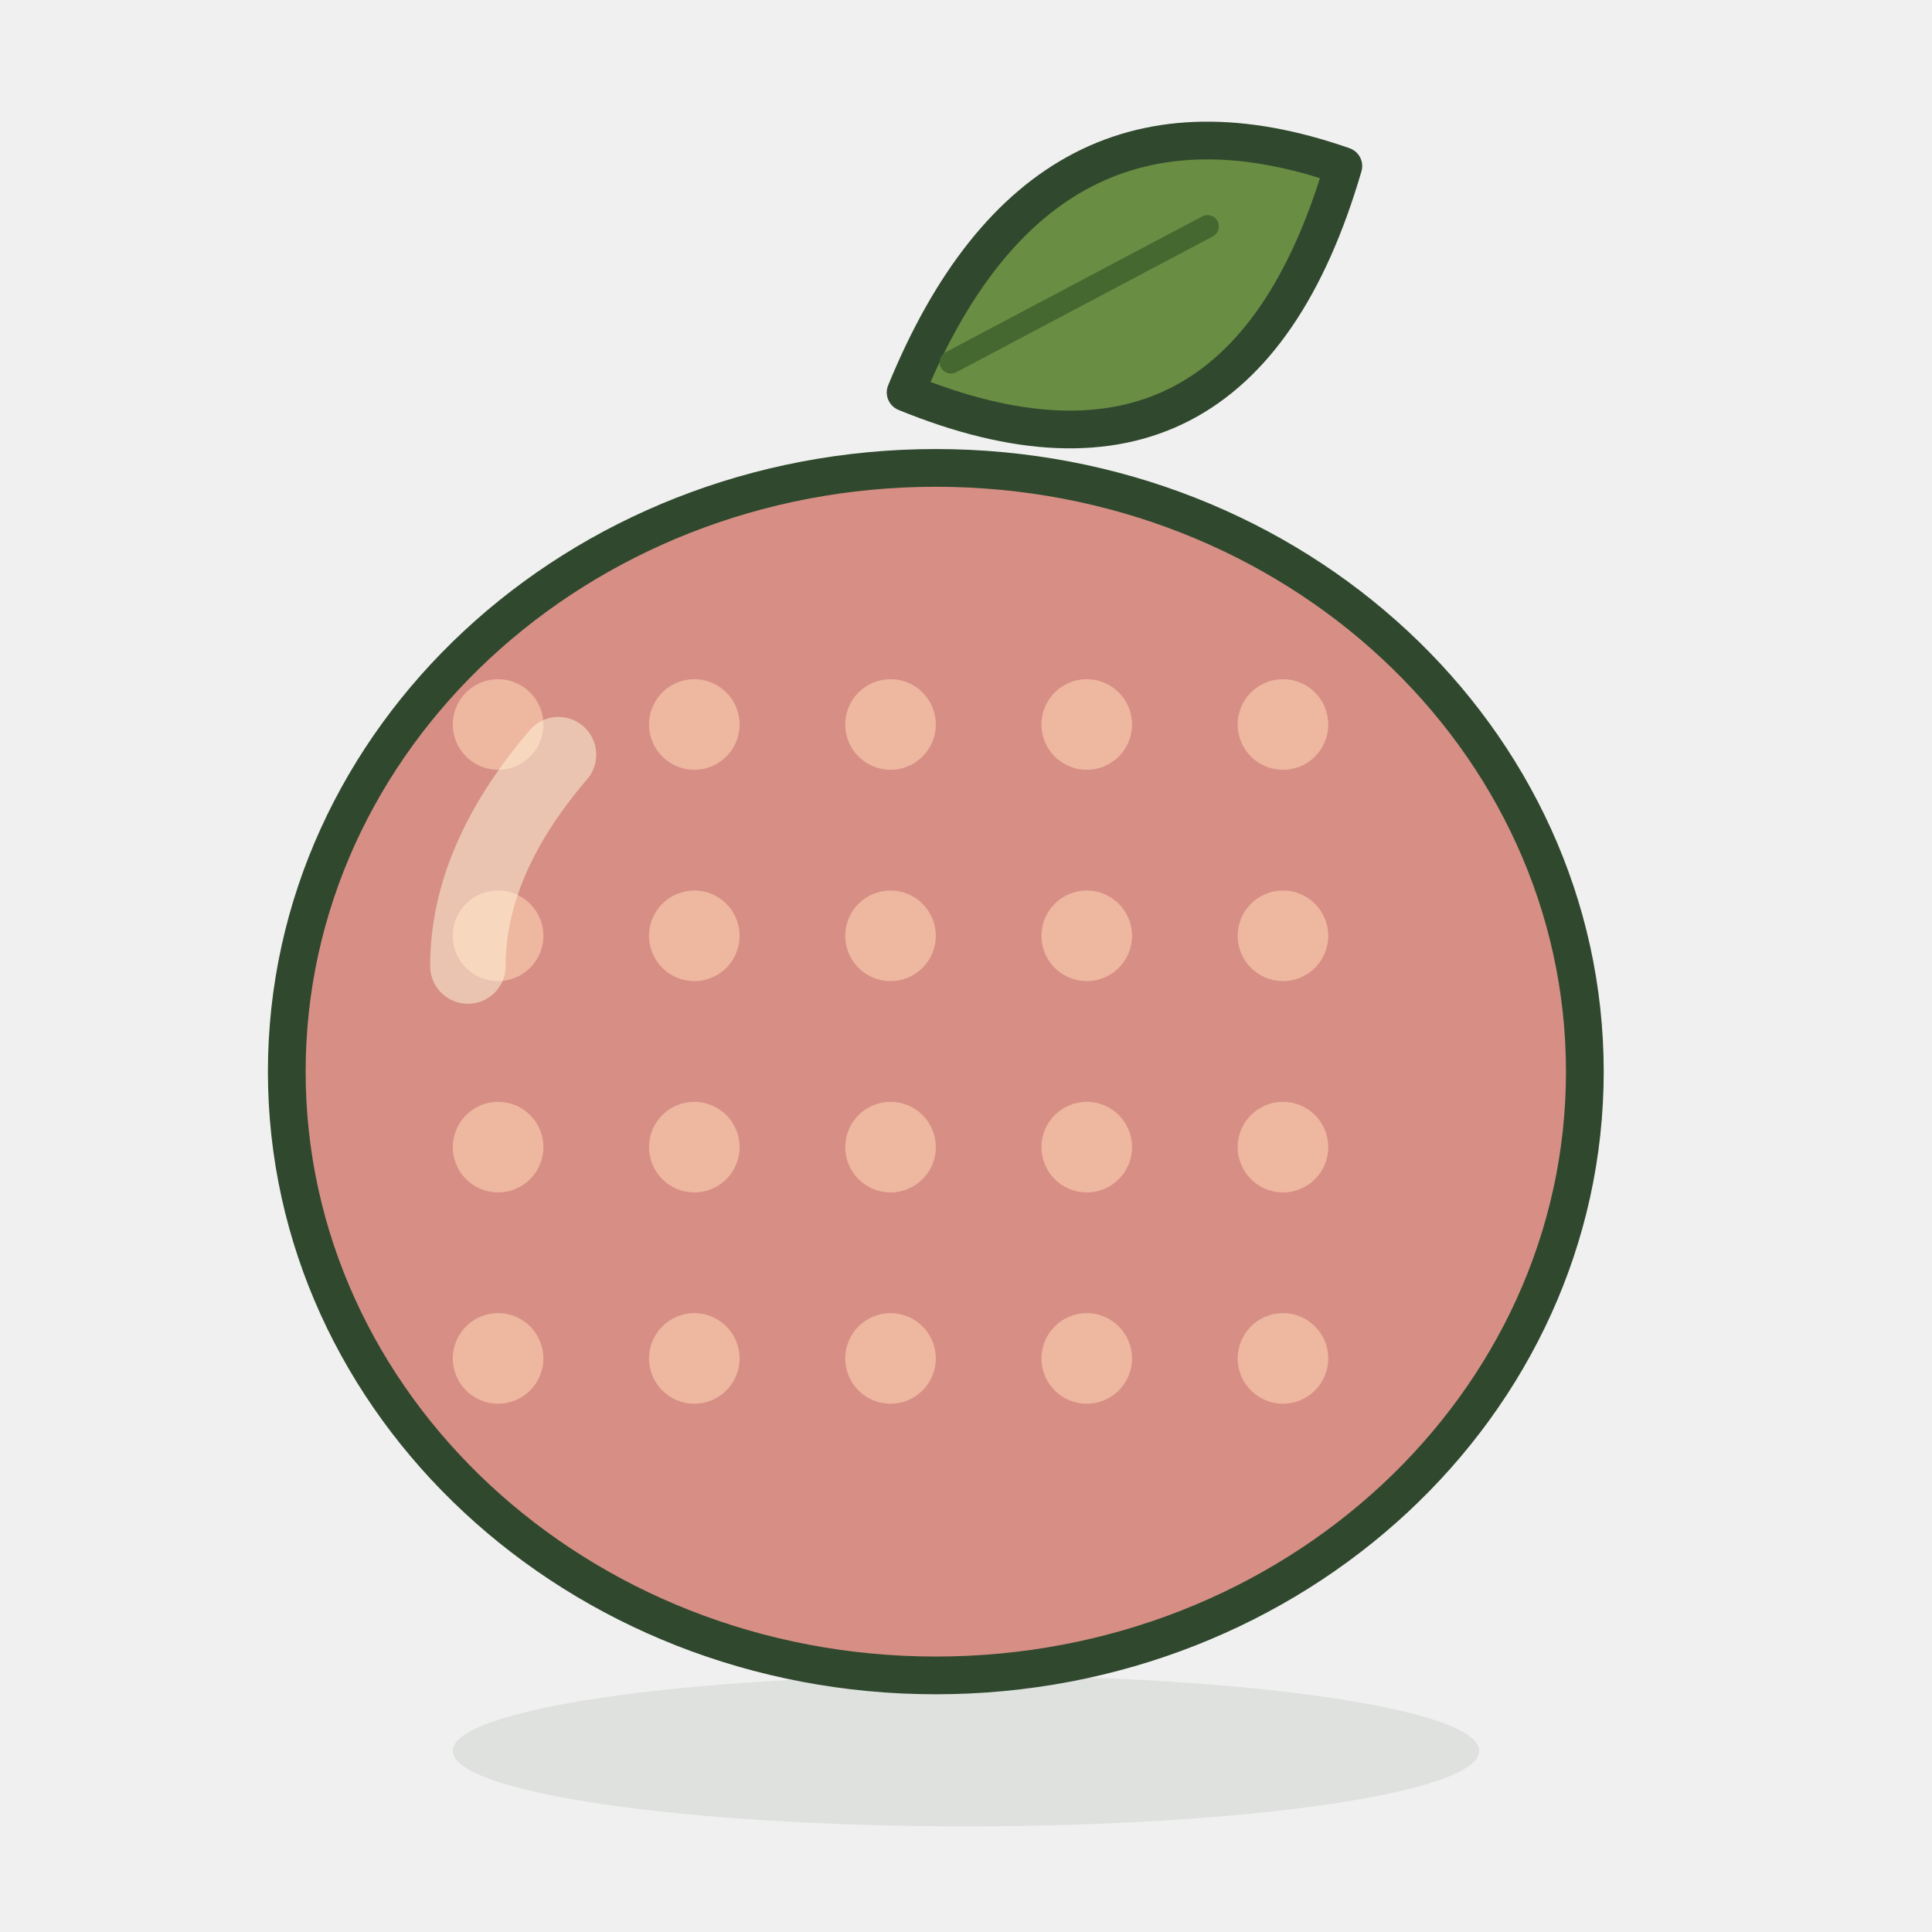
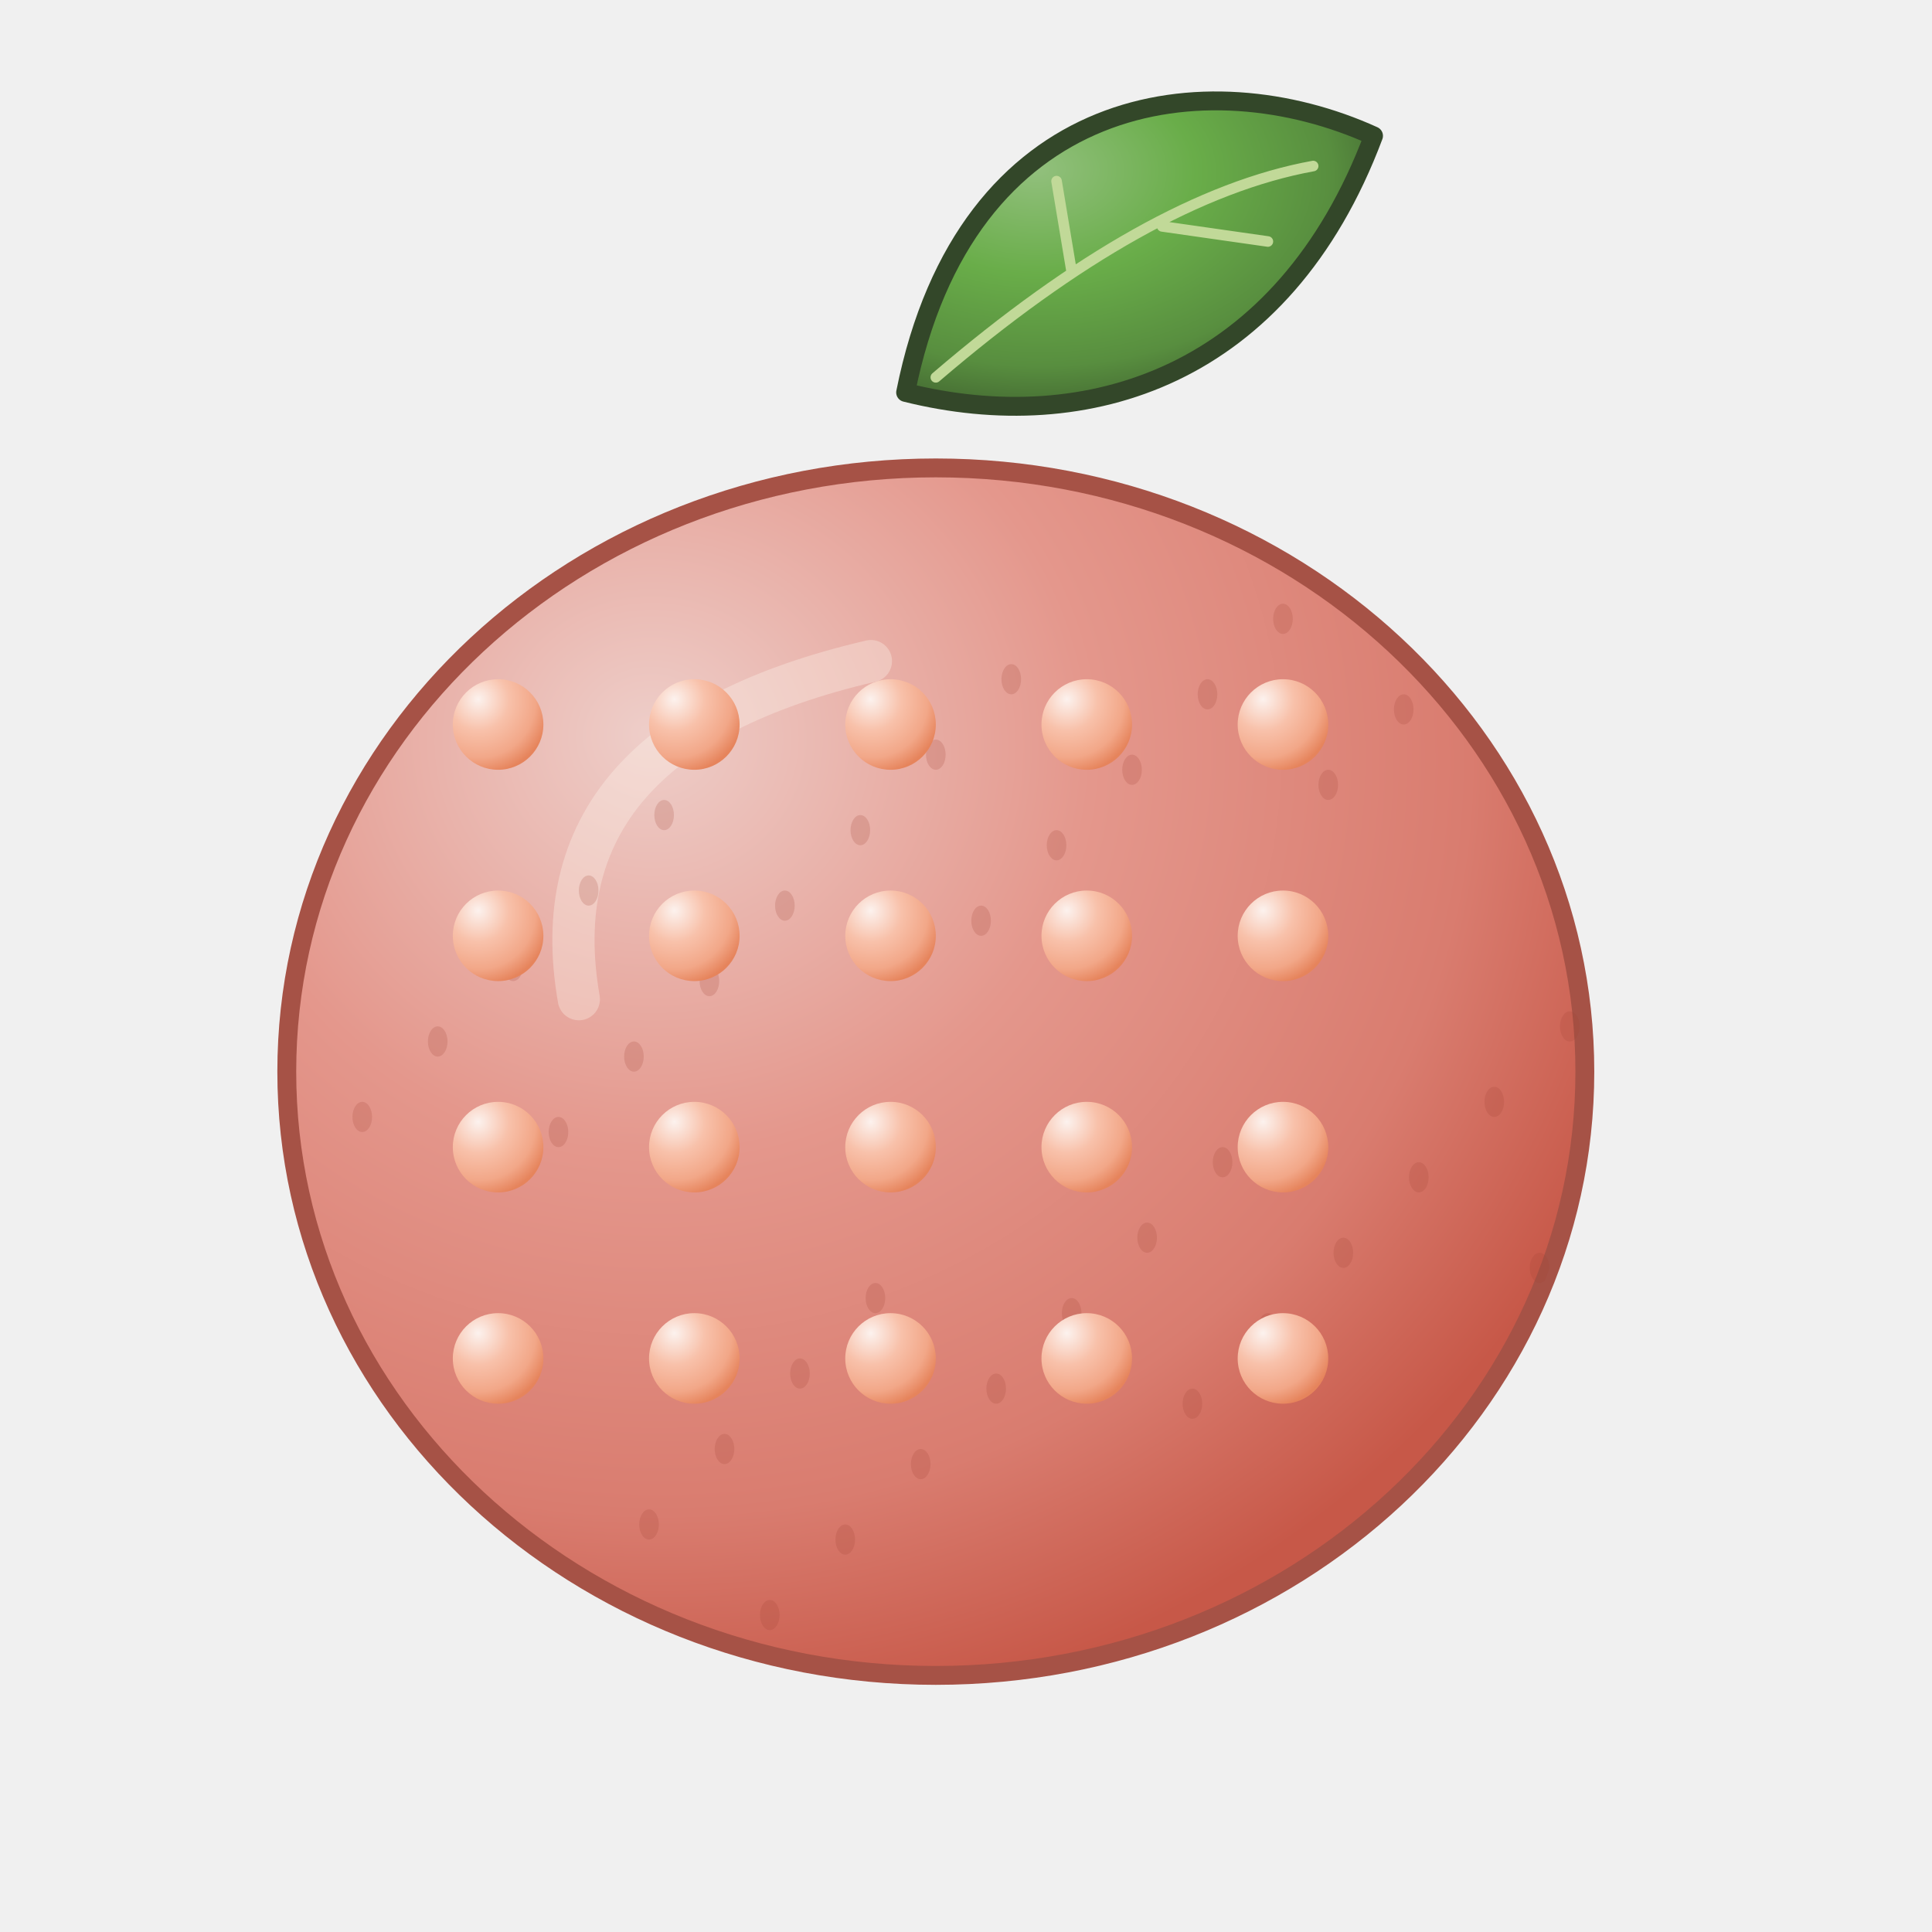
- <svg xmlns="http://www.w3.org/2000/svg" width="128" height="128" viewBox="0 0 128 128">
-   <ellipse cx="64" cy="116" rx="34" ry="5" fill="#30492e" opacity=".09" />
-   <ellipse cx="62" cy="71" rx="43" ry="40" fill="#d78f85" stroke="#30492e" stroke-width="2.5" />
-   <ellipse cx="33" cy="48" rx="3" ry="3" fill="#eeb7a0" stroke="none" stroke-width="2.5" />
-   <ellipse cx="33" cy="62" rx="3" ry="3" fill="#eeb7a0" stroke="none" stroke-width="2.5" />
-   <ellipse cx="33" cy="76" rx="3" ry="3" fill="#eeb7a0" stroke="none" stroke-width="2.5" />
-   <ellipse cx="33" cy="90" rx="3" ry="3" fill="#eeb7a0" stroke="none" stroke-width="2.5" />
-   <ellipse cx="46" cy="48" rx="3" ry="3" fill="#eeb7a0" stroke="none" stroke-width="2.5" />
-   <ellipse cx="46" cy="62" rx="3" ry="3" fill="#eeb7a0" stroke="none" stroke-width="2.5" />
-   <ellipse cx="46" cy="76" rx="3" ry="3" fill="#eeb7a0" stroke="none" stroke-width="2.5" />
-   <ellipse cx="46" cy="90" rx="3" ry="3" fill="#eeb7a0" stroke="none" stroke-width="2.5" />
-   <ellipse cx="59" cy="48" rx="3" ry="3" fill="#eeb7a0" stroke="none" stroke-width="2.5" />
-   <ellipse cx="59" cy="62" rx="3" ry="3" fill="#eeb7a0" stroke="none" stroke-width="2.5" />
-   <ellipse cx="59" cy="76" rx="3" ry="3" fill="#eeb7a0" stroke="none" stroke-width="2.5" />
-   <ellipse cx="59" cy="90" rx="3" ry="3" fill="#eeb7a0" stroke="none" stroke-width="2.5" />
-   <ellipse cx="72" cy="48" rx="3" ry="3" fill="#eeb7a0" stroke="none" stroke-width="2.5" />
-   <ellipse cx="72" cy="62" rx="3" ry="3" fill="#eeb7a0" stroke="none" stroke-width="2.5" />
-   <ellipse cx="72" cy="76" rx="3" ry="3" fill="#eeb7a0" stroke="none" stroke-width="2.5" />
-   <ellipse cx="72" cy="90" rx="3" ry="3" fill="#eeb7a0" stroke="none" stroke-width="2.5" />
-   <ellipse cx="85" cy="48" rx="3" ry="3" fill="#eeb7a0" stroke="none" stroke-width="2.5" />
-   <ellipse cx="85" cy="62" rx="3" ry="3" fill="#eeb7a0" stroke="none" stroke-width="2.5" />
-   <ellipse cx="85" cy="76" rx="3" ry="3" fill="#eeb7a0" stroke="none" stroke-width="2.5" />
-   <ellipse cx="85" cy="90" rx="3" ry="3" fill="#eeb7a0" stroke="none" stroke-width="2.5" />
-   <path d="M60 26q9 -22 29 -15q-7 24 -29 15" fill="#698d43" stroke="#30492e" stroke-width="2.5" stroke-linejoin="round" stroke-linecap="round" />
-   <path d="M63 24l17 -9" fill="none" stroke="#456831" stroke-width="1.5" stroke-linejoin="round" stroke-linecap="round" />
-   <path d="M37 50q-6 7 -6 14" fill="none" stroke="#fff9dd" stroke-width="5" stroke-linecap="round" opacity=".5" />
+ <svg xmlns="http://www.w3.org/2000/svg" width="256" height="256" viewBox="0 0 128 128">
+   <defs>
+     <radialGradient id="f0" cx="29%" cy="25%" r="80%" fx="28%" fy="22%">
+       <stop offset="0%" stop-color="#eecec9" />
+       <stop offset="42%" stop-color="#e4978c" />
+       <stop offset="78%" stop-color="#d97c6f" />
+       <stop offset="100%" stop-color="#c75848" />
+     </radialGradient>
+     <clipPath id="skin">
+       <ellipse cx="62" cy="71" rx="43" ry="40" fill="#fff" stroke="none" stroke-width="1.25" />
+     </clipPath>
+     <radialGradient id="f1" cx="29%" cy="25%" r="80%" fx="28%" fy="22%">
+       <stop offset="0%" stop-color="#fcf2ee" />
+       <stop offset="42%" stop-color="#f8c1aa" />
+       <stop offset="78%" stop-color="#f2a788" />
+       <stop offset="100%" stop-color="#e6845c" />
+     </radialGradient>
+     <radialGradient id="f2" cx="29%" cy="25%" r="80%" fx="28%" fy="22%">
+       <stop offset="0%" stop-color="#fcf2ee" />
+       <stop offset="42%" stop-color="#f8c1aa" />
+       <stop offset="78%" stop-color="#f2a788" />
+       <stop offset="100%" stop-color="#e6845c" />
+     </radialGradient>
+     <radialGradient id="f3" cx="29%" cy="25%" r="80%" fx="28%" fy="22%">
+       <stop offset="0%" stop-color="#fcf2ee" />
+       <stop offset="42%" stop-color="#f8c1aa" />
+       <stop offset="78%" stop-color="#f2a788" />
+       <stop offset="100%" stop-color="#e6845c" />
+     </radialGradient>
+     <radialGradient id="f4" cx="29%" cy="25%" r="80%" fx="28%" fy="22%">
+       <stop offset="0%" stop-color="#fcf2ee" />
+       <stop offset="42%" stop-color="#f8c1aa" />
+       <stop offset="78%" stop-color="#f2a788" />
+       <stop offset="100%" stop-color="#e6845c" />
+     </radialGradient>
+     <radialGradient id="f5" cx="29%" cy="25%" r="80%" fx="28%" fy="22%">
+       <stop offset="0%" stop-color="#fcf2ee" />
+       <stop offset="42%" stop-color="#f8c1aa" />
+       <stop offset="78%" stop-color="#f2a788" />
+       <stop offset="100%" stop-color="#e6845c" />
+     </radialGradient>
+     <radialGradient id="f6" cx="29%" cy="25%" r="80%" fx="28%" fy="22%">
+       <stop offset="0%" stop-color="#fcf2ee" />
+       <stop offset="42%" stop-color="#f8c1aa" />
+       <stop offset="78%" stop-color="#f2a788" />
+       <stop offset="100%" stop-color="#e6845c" />
+     </radialGradient>
+     <radialGradient id="f7" cx="29%" cy="25%" r="80%" fx="28%" fy="22%">
+       <stop offset="0%" stop-color="#fcf2ee" />
+       <stop offset="42%" stop-color="#f8c1aa" />
+       <stop offset="78%" stop-color="#f2a788" />
+       <stop offset="100%" stop-color="#e6845c" />
+     </radialGradient>
+     <radialGradient id="f8" cx="29%" cy="25%" r="80%" fx="28%" fy="22%">
+       <stop offset="0%" stop-color="#fcf2ee" />
+       <stop offset="42%" stop-color="#f8c1aa" />
+       <stop offset="78%" stop-color="#f2a788" />
+       <stop offset="100%" stop-color="#e6845c" />
+     </radialGradient>
+     <radialGradient id="f9" cx="29%" cy="25%" r="80%" fx="28%" fy="22%">
+       <stop offset="0%" stop-color="#fcf2ee" />
+       <stop offset="42%" stop-color="#f8c1aa" />
+       <stop offset="78%" stop-color="#f2a788" />
+       <stop offset="100%" stop-color="#e6845c" />
+     </radialGradient>
+     <radialGradient id="f10" cx="29%" cy="25%" r="80%" fx="28%" fy="22%">
+       <stop offset="0%" stop-color="#fcf2ee" />
+       <stop offset="42%" stop-color="#f8c1aa" />
+       <stop offset="78%" stop-color="#f2a788" />
+       <stop offset="100%" stop-color="#e6845c" />
+     </radialGradient>
+     <radialGradient id="f11" cx="29%" cy="25%" r="80%" fx="28%" fy="22%">
+       <stop offset="0%" stop-color="#fcf2ee" />
+       <stop offset="42%" stop-color="#f8c1aa" />
+       <stop offset="78%" stop-color="#f2a788" />
+       <stop offset="100%" stop-color="#e6845c" />
+     </radialGradient>
+     <radialGradient id="f12" cx="29%" cy="25%" r="80%" fx="28%" fy="22%">
+       <stop offset="0%" stop-color="#fcf2ee" />
+       <stop offset="42%" stop-color="#f8c1aa" />
+       <stop offset="78%" stop-color="#f2a788" />
+       <stop offset="100%" stop-color="#e6845c" />
+     </radialGradient>
+     <radialGradient id="f13" cx="29%" cy="25%" r="80%" fx="28%" fy="22%">
+       <stop offset="0%" stop-color="#fcf2ee" />
+       <stop offset="42%" stop-color="#f8c1aa" />
+       <stop offset="78%" stop-color="#f2a788" />
+       <stop offset="100%" stop-color="#e6845c" />
+     </radialGradient>
+     <radialGradient id="f14" cx="29%" cy="25%" r="80%" fx="28%" fy="22%">
+       <stop offset="0%" stop-color="#fcf2ee" />
+       <stop offset="42%" stop-color="#f8c1aa" />
+       <stop offset="78%" stop-color="#f2a788" />
+       <stop offset="100%" stop-color="#e6845c" />
+     </radialGradient>
+     <radialGradient id="f15" cx="29%" cy="25%" r="80%" fx="28%" fy="22%">
+       <stop offset="0%" stop-color="#fcf2ee" />
+       <stop offset="42%" stop-color="#f8c1aa" />
+       <stop offset="78%" stop-color="#f2a788" />
+       <stop offset="100%" stop-color="#e6845c" />
+     </radialGradient>
+     <radialGradient id="f16" cx="29%" cy="25%" r="80%" fx="28%" fy="22%">
+       <stop offset="0%" stop-color="#fcf2ee" />
+       <stop offset="42%" stop-color="#f8c1aa" />
+       <stop offset="78%" stop-color="#f2a788" />
+       <stop offset="100%" stop-color="#e6845c" />
+     </radialGradient>
+     <radialGradient id="f17" cx="29%" cy="25%" r="80%" fx="28%" fy="22%">
+       <stop offset="0%" stop-color="#fcf2ee" />
+       <stop offset="42%" stop-color="#f8c1aa" />
+       <stop offset="78%" stop-color="#f2a788" />
+       <stop offset="100%" stop-color="#e6845c" />
+     </radialGradient>
+     <radialGradient id="f18" cx="29%" cy="25%" r="80%" fx="28%" fy="22%">
+       <stop offset="0%" stop-color="#fcf2ee" />
+       <stop offset="42%" stop-color="#f8c1aa" />
+       <stop offset="78%" stop-color="#f2a788" />
+       <stop offset="100%" stop-color="#e6845c" />
+     </radialGradient>
+     <radialGradient id="f19" cx="29%" cy="25%" r="80%" fx="28%" fy="22%">
+       <stop offset="0%" stop-color="#fcf2ee" />
+       <stop offset="42%" stop-color="#f8c1aa" />
+       <stop offset="78%" stop-color="#f2a788" />
+       <stop offset="100%" stop-color="#e6845c" />
+     </radialGradient>
+     <radialGradient id="f20" cx="29%" cy="25%" r="80%" fx="28%" fy="22%">
+       <stop offset="0%" stop-color="#fcf2ee" />
+       <stop offset="42%" stop-color="#f8c1aa" />
+       <stop offset="78%" stop-color="#f2a788" />
+       <stop offset="100%" stop-color="#e6845c" />
+     </radialGradient>
+     <radialGradient id="f21" cx="29%" cy="25%" r="80%" fx="28%" fy="22%">
+       <stop offset="0%" stop-color="#92c07d" />
+       <stop offset="42%" stop-color="#69ad49" />
+       <stop offset="78%" stop-color="#588e3f" />
+       <stop offset="100%" stop-color="#416430" />
+     </radialGradient>
+   </defs>
+   <g>
+     <ellipse cx="62" cy="71" rx="43" ry="40" fill="url(#f0)" stroke="#a65246" stroke-width="1.25" />
+     <path d="M38.35 66.20 Q35.34 49.00 57.70 43.80" fill="none" stroke="#fffaf0" stroke-width="2.795" stroke-linecap="round" opacity=".32" />
+     <g clip-path="url(#skin)">
+       <ellipse cx="58" cy="86" rx=".65" ry="1" fill="#9e4134" opacity=".20" />
+       <ellipse cx="95" cy="109" rx=".65" ry="1" fill="#9e4134" opacity=".20" />
+       <ellipse cx="44" cy="54" rx=".65" ry="1" fill="#9e4134" opacity=".20" />
+       <ellipse cx="81" cy="77" rx=".65" ry="1" fill="#9e4134" opacity=".20" />
+       <ellipse cx="30" cy="100" rx=".65" ry="1" fill="#9e4134" opacity=".20" />
+       <ellipse cx="67" cy="45" rx=".65" ry="1" fill="#9e4134" opacity=".20" />
+       <ellipse cx="104" cy="68" rx=".65" ry="1" fill="#9e4134" opacity=".20" />
+       <ellipse cx="53" cy="91" rx=".65" ry="1" fill="#9e4134" opacity=".20" />
+       <ellipse cx="90" cy="36" rx=".65" ry="1" fill="#9e4134" opacity=".20" />
+       <ellipse cx="39" cy="59" rx=".65" ry="1" fill="#9e4134" opacity=".20" />
+       <ellipse cx="76" cy="82" rx=".65" ry="1" fill="#9e4134" opacity=".20" />
+       <ellipse cx="25" cy="105" rx=".65" ry="1" fill="#9e4134" opacity=".20" />
+       <ellipse cx="62" cy="50" rx=".65" ry="1" fill="#9e4134" opacity=".20" />
+       <ellipse cx="99" cy="73" rx=".65" ry="1" fill="#9e4134" opacity=".20" />
+       <ellipse cx="48" cy="96" rx=".65" ry="1" fill="#9e4134" opacity=".20" />
+       <ellipse cx="85" cy="41" rx=".65" ry="1" fill="#9e4134" opacity=".20" />
+       <ellipse cx="34" cy="64" rx=".65" ry="1" fill="#9e4134" opacity=".20" />
+       <ellipse cx="71" cy="87" rx=".65" ry="1" fill="#9e4134" opacity=".20" />
+       <ellipse cx="20" cy="32" rx=".65" ry="1" fill="#9e4134" opacity=".20" />
+       <ellipse cx="57" cy="55" rx=".65" ry="1" fill="#9e4134" opacity=".20" />
+       <ellipse cx="94" cy="78" rx=".65" ry="1" fill="#9e4134" opacity=".20" />
+       <ellipse cx="43" cy="101" rx=".65" ry="1" fill="#9e4134" opacity=".20" />
+       <ellipse cx="80" cy="46" rx=".65" ry="1" fill="#9e4134" opacity=".20" />
+       <ellipse cx="29" cy="69" rx=".65" ry="1" fill="#9e4134" opacity=".20" />
+       <ellipse cx="66" cy="92" rx=".65" ry="1" fill="#9e4134" opacity=".20" />
+       <ellipse cx="103" cy="37" rx=".65" ry="1" fill="#9e4134" opacity=".20" />
+       <ellipse cx="52" cy="60" rx=".65" ry="1" fill="#9e4134" opacity=".20" />
+       <ellipse cx="89" cy="83" rx=".65" ry="1" fill="#9e4134" opacity=".20" />
+       <ellipse cx="38" cy="106" rx=".65" ry="1" fill="#9e4134" opacity=".20" />
+       <ellipse cx="75" cy="51" rx=".65" ry="1" fill="#9e4134" opacity=".20" />
+       <ellipse cx="24" cy="74" rx=".65" ry="1" fill="#9e4134" opacity=".20" />
+       <ellipse cx="61" cy="97" rx=".65" ry="1" fill="#9e4134" opacity=".20" />
+       <ellipse cx="98" cy="42" rx=".65" ry="1" fill="#9e4134" opacity=".20" />
+       <ellipse cx="47" cy="65" rx=".65" ry="1" fill="#9e4134" opacity=".20" />
+       <ellipse cx="84" cy="88" rx=".65" ry="1" fill="#9e4134" opacity=".20" />
+       <ellipse cx="33" cy="33" rx=".65" ry="1" fill="#9e4134" opacity=".20" />
+       <ellipse cx="70" cy="56" rx=".65" ry="1" fill="#9e4134" opacity=".20" />
+       <ellipse cx="107" cy="79" rx=".65" ry="1" fill="#9e4134" opacity=".20" />
+       <ellipse cx="56" cy="102" rx=".65" ry="1" fill="#9e4134" opacity=".20" />
+       <ellipse cx="93" cy="47" rx=".65" ry="1" fill="#9e4134" opacity=".20" />
+       <ellipse cx="42" cy="70" rx=".65" ry="1" fill="#9e4134" opacity=".20" />
+       <ellipse cx="79" cy="93" rx=".65" ry="1" fill="#9e4134" opacity=".20" />
+       <ellipse cx="28" cy="38" rx=".65" ry="1" fill="#9e4134" opacity=".20" />
+       <ellipse cx="65" cy="61" rx=".65" ry="1" fill="#9e4134" opacity=".20" />
+       <ellipse cx="102" cy="84" rx=".65" ry="1" fill="#9e4134" opacity=".20" />
+       <ellipse cx="51" cy="107" rx=".65" ry="1" fill="#9e4134" opacity=".20" />
+       <ellipse cx="88" cy="52" rx=".65" ry="1" fill="#9e4134" opacity=".20" />
+       <ellipse cx="37" cy="75" rx=".65" ry="1" fill="#9e4134" opacity=".20" />
+     </g>
+     <ellipse cx="33" cy="48" rx="3" ry="3" fill="url(#f1)" stroke="none" stroke-width="2.5" />
+     <ellipse cx="33" cy="62" rx="3" ry="3" fill="url(#f2)" stroke="none" stroke-width="2.5" />
+     <ellipse cx="33" cy="76" rx="3" ry="3" fill="url(#f3)" stroke="none" stroke-width="2.5" />
+     <ellipse cx="33" cy="90" rx="3" ry="3" fill="url(#f4)" stroke="none" stroke-width="2.5" />
+     <ellipse cx="46" cy="48" rx="3" ry="3" fill="url(#f5)" stroke="none" stroke-width="2.5" />
+     <ellipse cx="46" cy="62" rx="3" ry="3" fill="url(#f6)" stroke="none" stroke-width="2.5" />
+     <ellipse cx="46" cy="76" rx="3" ry="3" fill="url(#f7)" stroke="none" stroke-width="2.5" />
+     <ellipse cx="46" cy="90" rx="3" ry="3" fill="url(#f8)" stroke="none" stroke-width="2.5" />
+     <ellipse cx="59" cy="48" rx="3" ry="3" fill="url(#f9)" stroke="none" stroke-width="2.5" />
+     <ellipse cx="59" cy="62" rx="3" ry="3" fill="url(#f10)" stroke="none" stroke-width="2.5" />
+     <ellipse cx="59" cy="76" rx="3" ry="3" fill="url(#f11)" stroke="none" stroke-width="2.5" />
+     <ellipse cx="59" cy="90" rx="3" ry="3" fill="url(#f12)" stroke="none" stroke-width="2.5" />
+     <ellipse cx="72" cy="48" rx="3" ry="3" fill="url(#f13)" stroke="none" stroke-width="2.5" />
+     <ellipse cx="72" cy="62" rx="3" ry="3" fill="url(#f14)" stroke="none" stroke-width="2.5" />
+     <ellipse cx="72" cy="76" rx="3" ry="3" fill="url(#f15)" stroke="none" stroke-width="2.5" />
+     <ellipse cx="72" cy="90" rx="3" ry="3" fill="url(#f16)" stroke="none" stroke-width="2.5" />
+     <ellipse cx="85" cy="48" rx="3" ry="3" fill="url(#f17)" stroke="none" stroke-width="2.5" />
+     <ellipse cx="85" cy="62" rx="3" ry="3" fill="url(#f18)" stroke="none" stroke-width="2.5" />
+     <ellipse cx="85" cy="76" rx="3" ry="3" fill="url(#f19)" stroke="none" stroke-width="2.5" />
+     <ellipse cx="85" cy="90" rx="3" ry="3" fill="url(#f20)" stroke="none" stroke-width="2.5" />
+     <path d="M60 26C64 6 80 4 91 9C85 25 72 29 60 26Z" fill="url(#f21)" stroke="#334729" stroke-width="1.25" stroke-linejoin="round" stroke-linecap="round" />
+     <path d="M62 25Q76 13 87 11M71 18l-1 -6M77 15l7 1" fill="none" stroke="#c1d998" stroke-width="0.7" stroke-linejoin="round" stroke-linecap="round" />
+   </g>
</svg>
